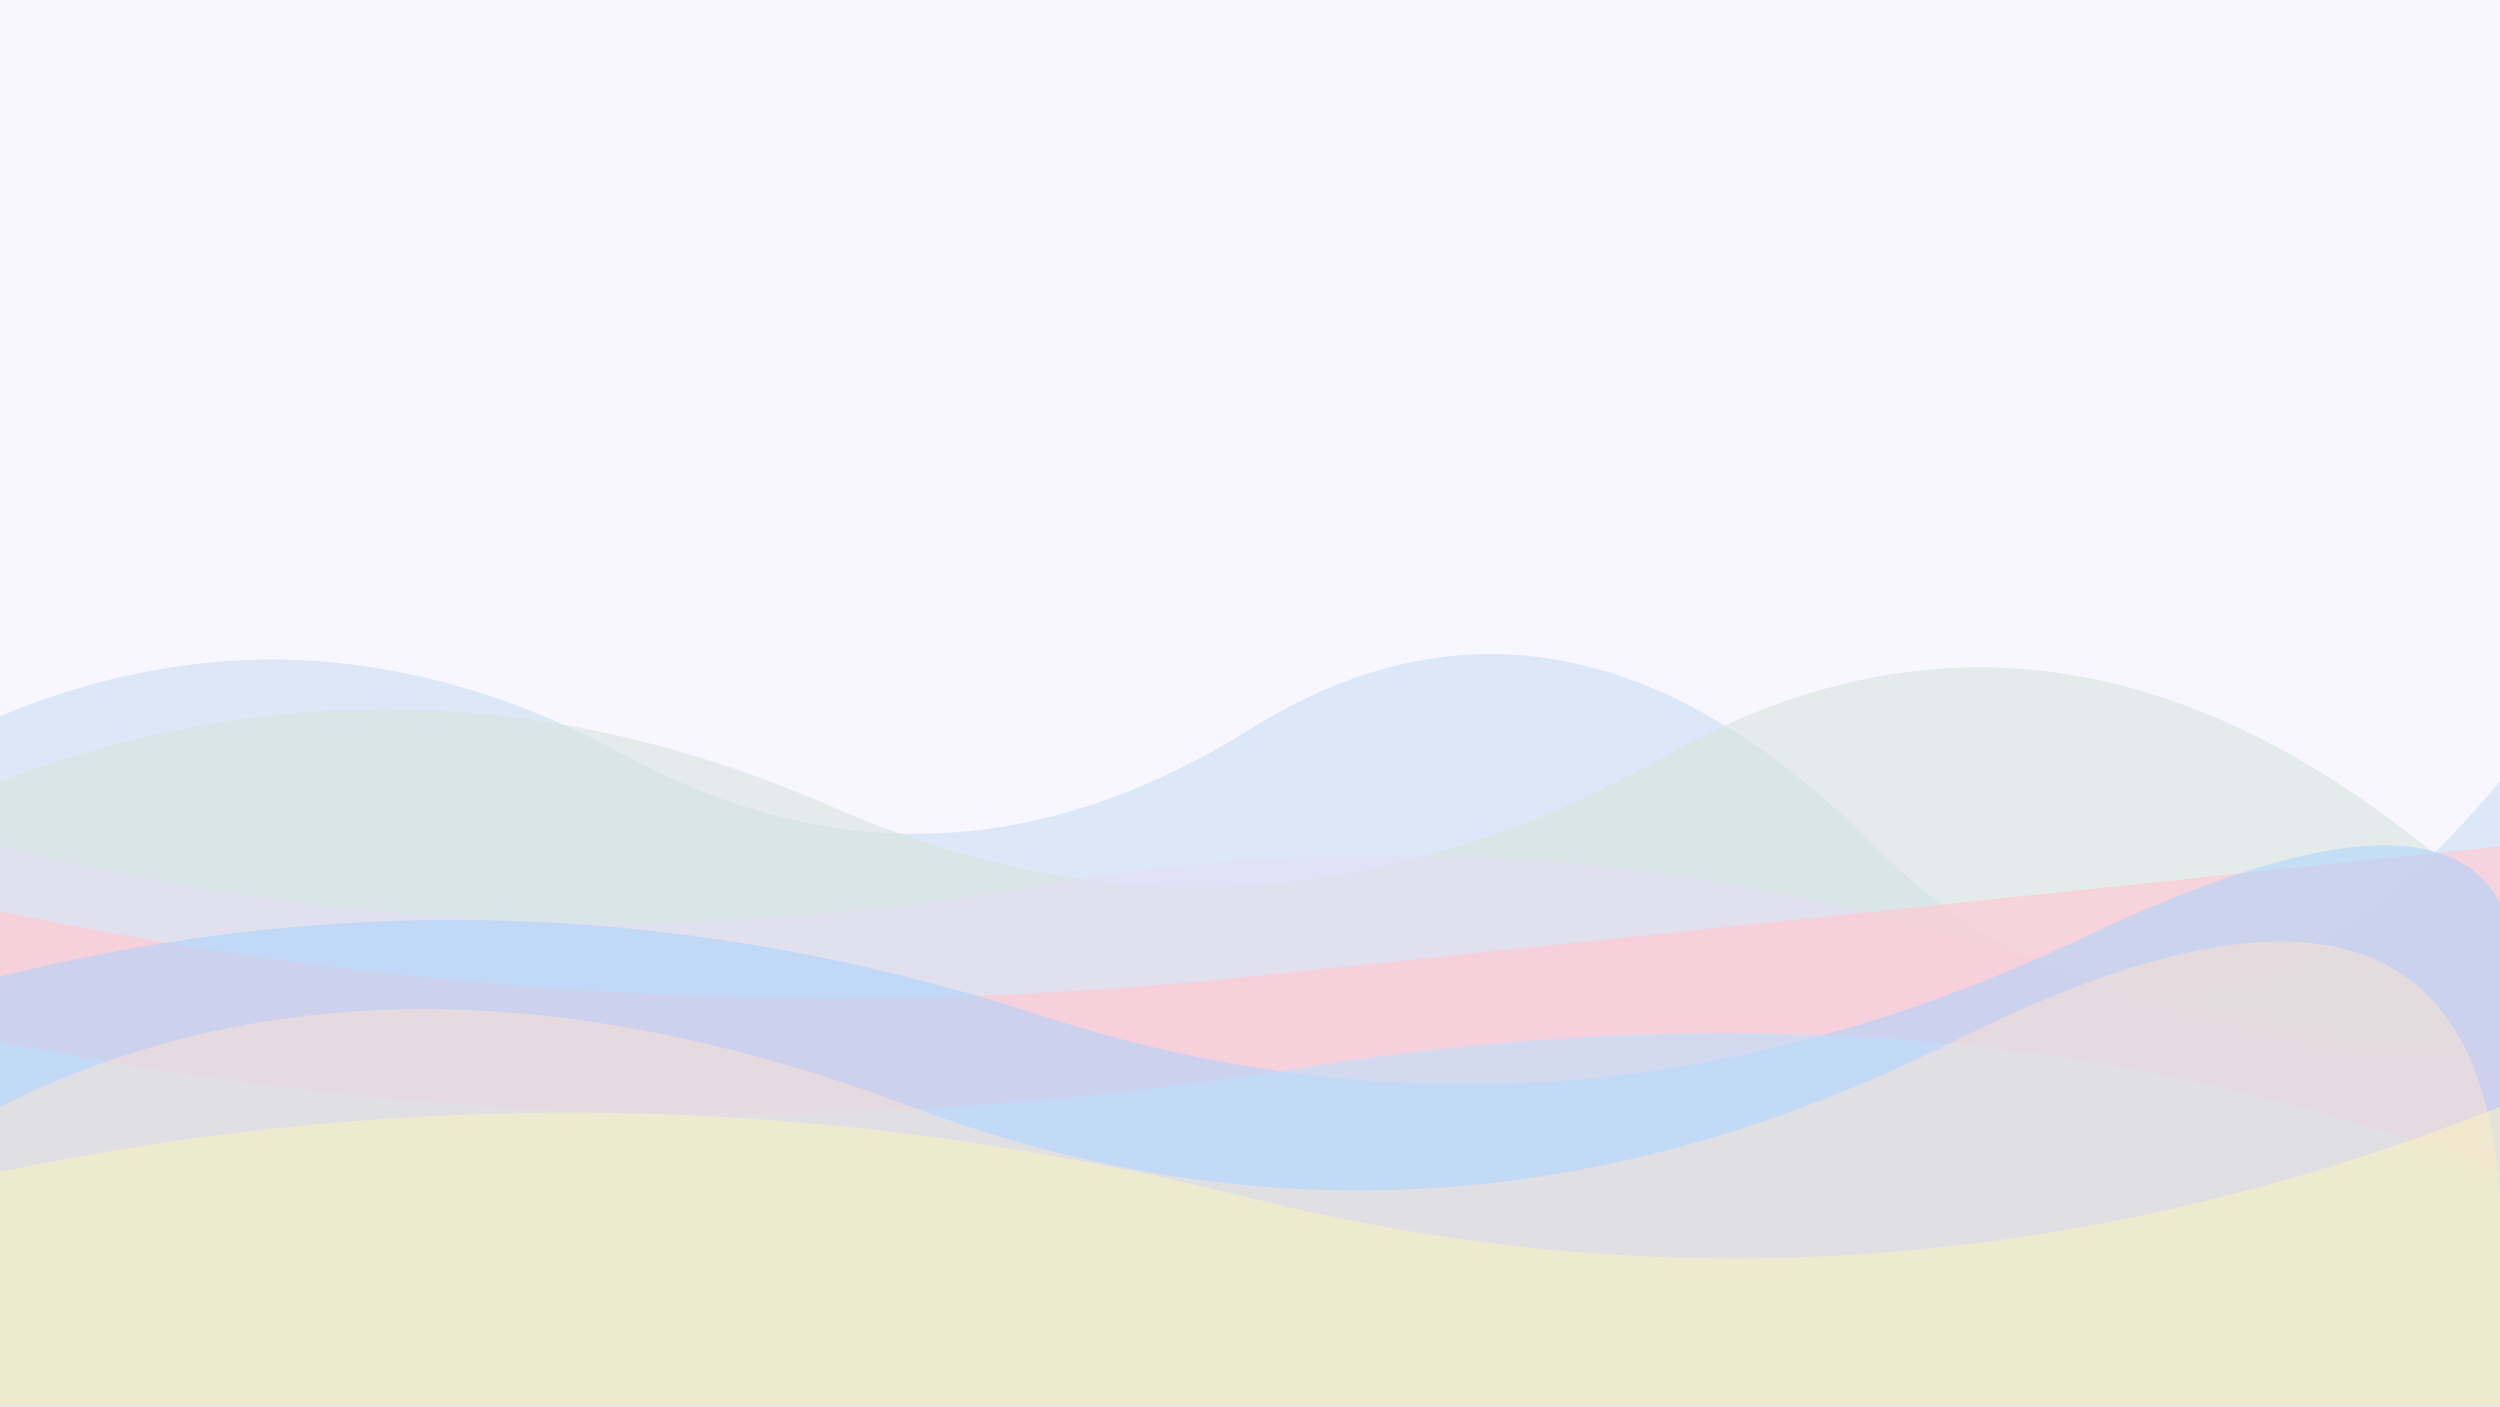
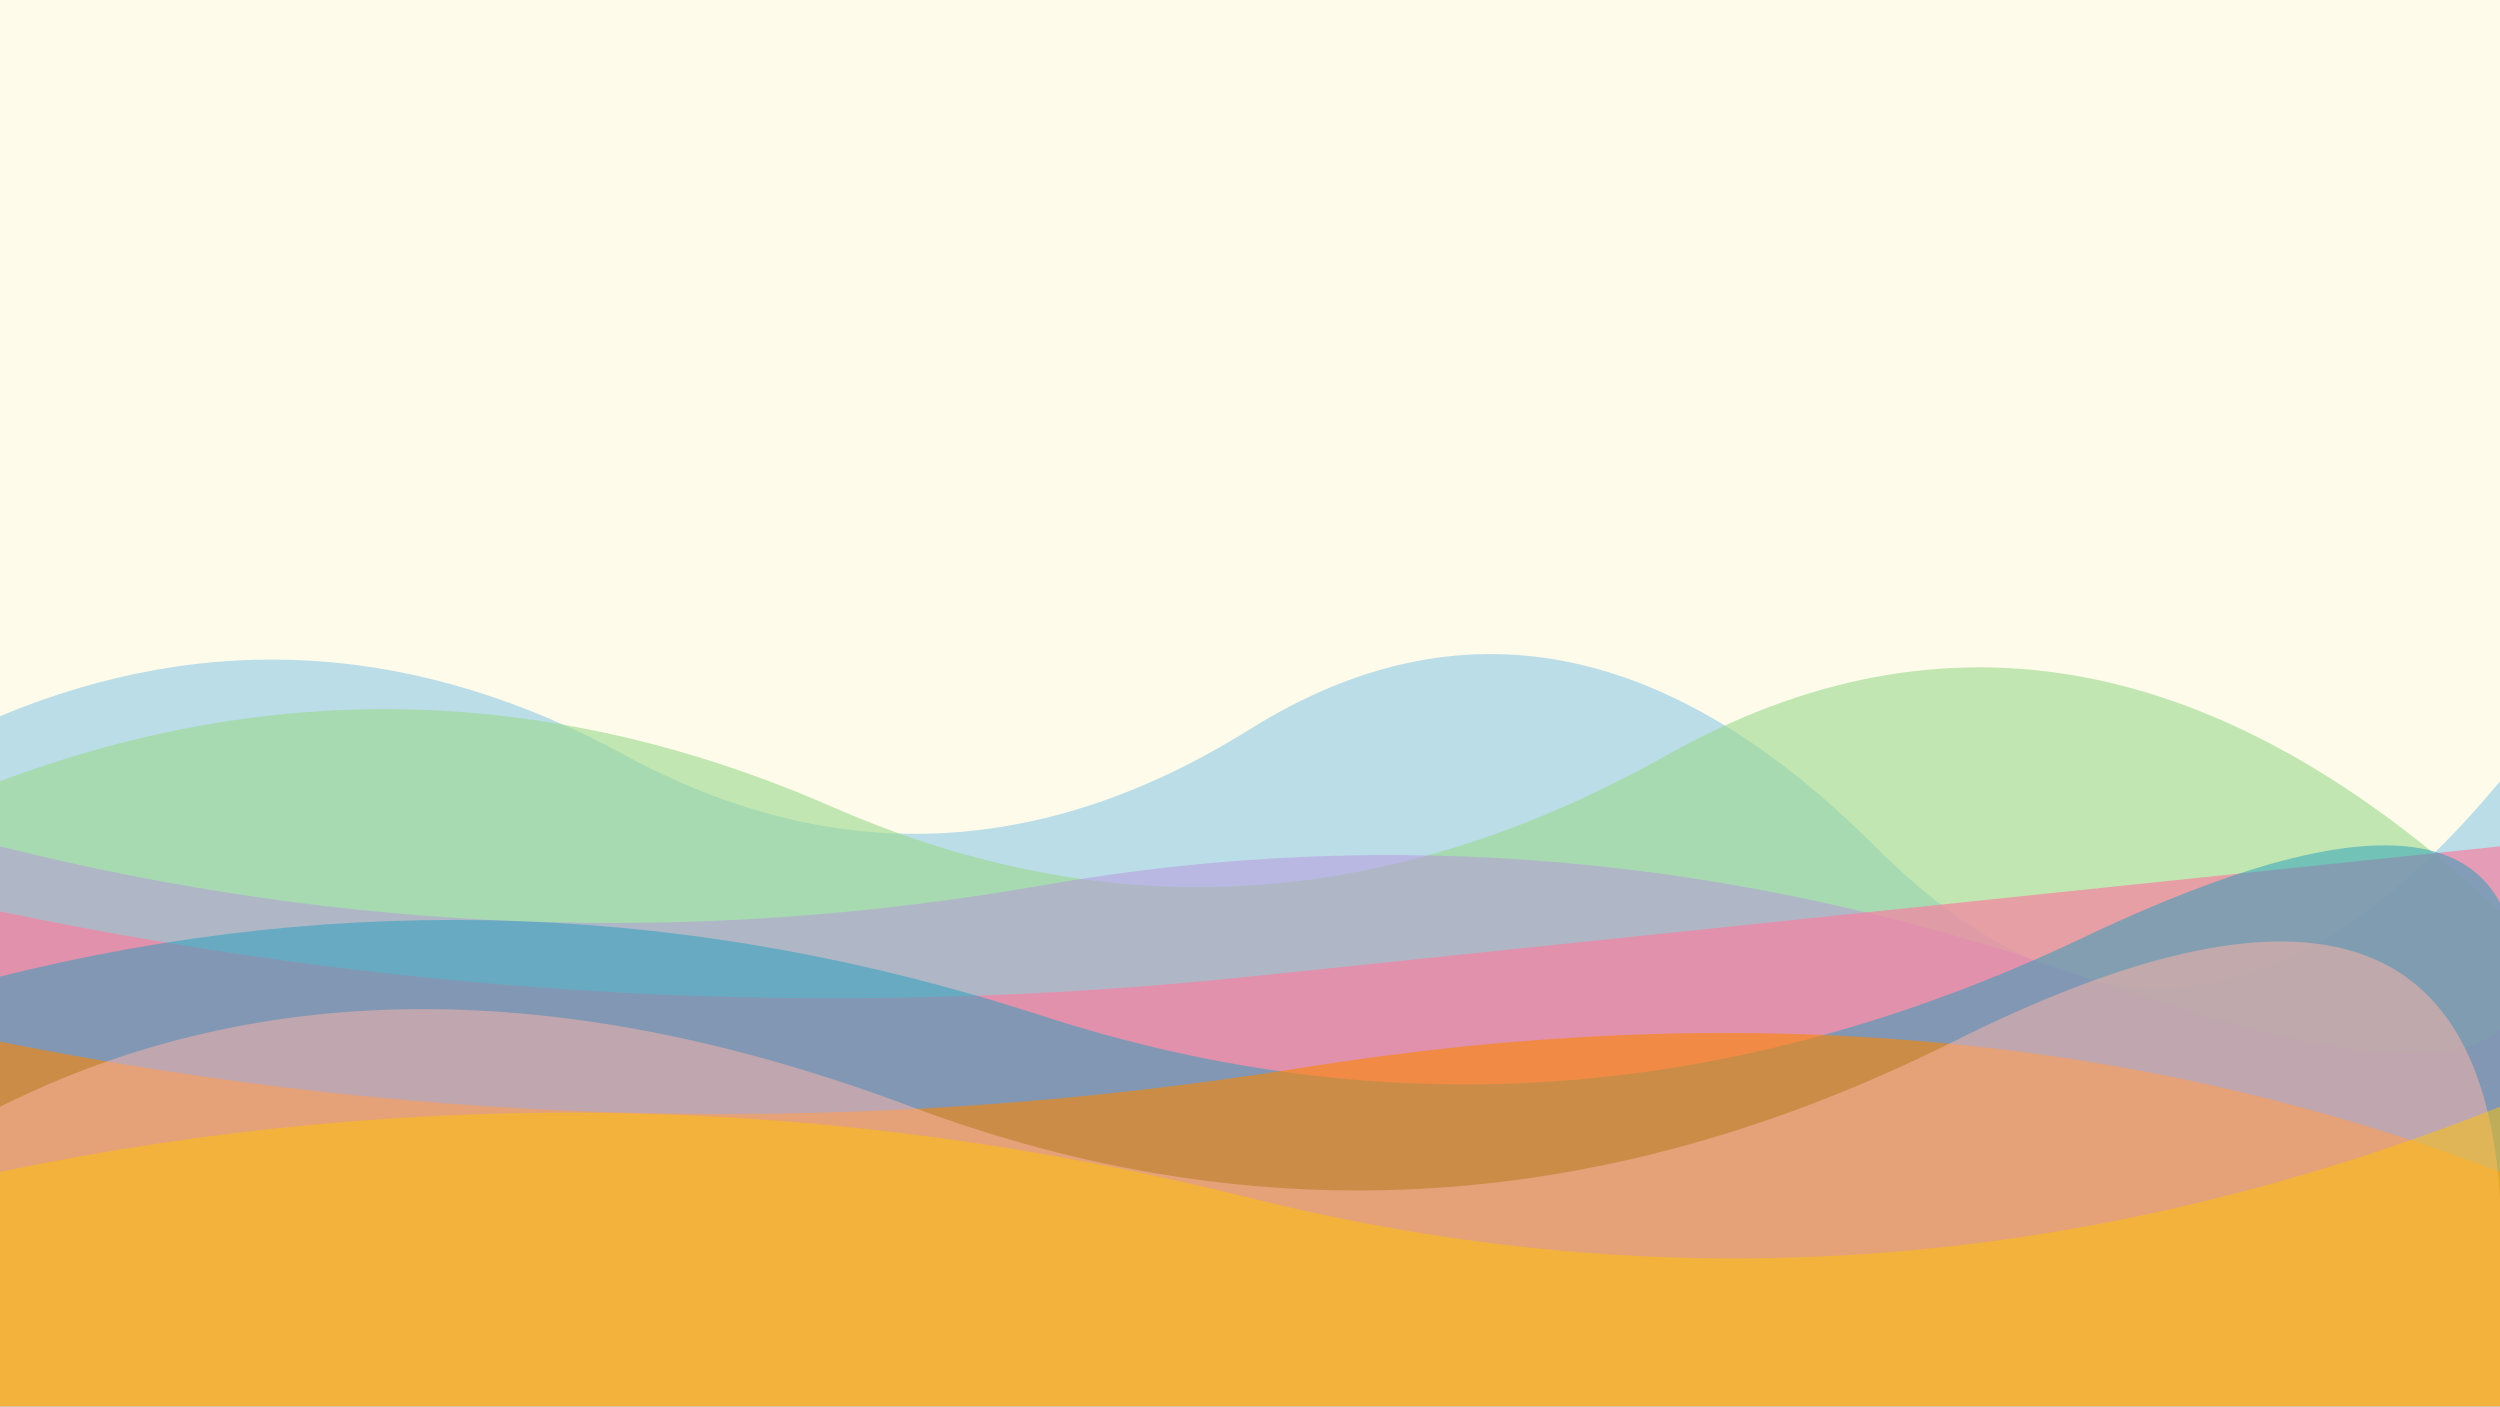
<svg xmlns="http://www.w3.org/2000/svg" viewBox="0 0 1920 1080">
-   <rect width="100%" height="100%" fill="#f8f7ff" />
-   <path d="M0 550 Q 240 450, 480 580 T 960 560 T 1440 650 T 1920 600 V 1080 H 0 Z" fill="#c9def4" opacity="0.6" />
-   <path d="M0 600 Q 320 480, 640 620 T 1280 580 T 1920 700 V 1080 H 0 Z" fill="#d8e2dc" opacity="0.6" />
-   <path d="M0 650 Q 400 750, 800 680 T 1600 750 T 1920 700 V 1080 H 0 Z" fill="#e5dcf5" opacity="0.5" />
-   <path d="M0 700 Q 480 800, 960 750 T 1920 650 V 1080 H 0 Z" fill="#ffcad4" opacity="0.7" />
-   <path d="M0 750 Q 400 650, 800 780 T 1600 720 T 1920 850 V 1080 H 0 Z" fill="#a2d2ff" opacity="0.5" />
-   <path d="M0 800 Q 500 900, 1000 820 T 1920 900 V 1080 H 0 Z" fill="#bde0fe" opacity="0.6" />
-   <path d="M0 850 Q 300 700, 700 850 T 1500 800 T 1920 920 V 1080 H 0 Z" fill="#fde4cf" opacity="0.5" />
-   <path d="M0 900 Q 480 800, 960 920 T 1920 850 V 1080 H 0 Z" fill="#fcf6bd" opacity="0.5" />
+   <rect width="100%" height="100%" fill="#fffbeb" />
+   <path d="M0 550 Q 240 450, 480 580 T 960 560 T 1440 650 T 1920 600 V 1080 H 0 Z" fill="#8ecae6" opacity="0.6" />
+   <path d="M0 600 Q 320 480, 640 620 T 1280 580 T 1920 700 V 1080 H 0 Z" fill="#99d98c" opacity="0.6" />
+   <path d="M0 650 Q 400 750, 800 680 T 1600 750 T 1920 700 V 1080 H 0 Z" fill="#b794de" opacity="0.5" />
+   <path d="M0 700 Q 480 800, 960 750 T 1920 650 V 1080 H 0 Z" fill="#f780a1" opacity="0.7" />
+   <path d="M0 750 Q 400 650, 800 780 T 1600 720 T 1920 850 V 1080 H 0 Z" fill="#219ebc" opacity="0.5" />
+   <path d="M0 800 Q 500 900, 1000 820 T 1920 900 V 1080 H 0 Z" fill="#fb8500" opacity="0.6" />
+   <path d="M0 850 Q 300 700, 700 850 T 1500 800 T 1920 920 V 1080 H 0 Z" fill="#ffb5a7" opacity="0.5" />
+   <path d="M0 900 Q 480 800, 960 920 T 1920 850 V 1080 H 0 Z" fill="#ffc300" opacity="0.5" />
</svg>
